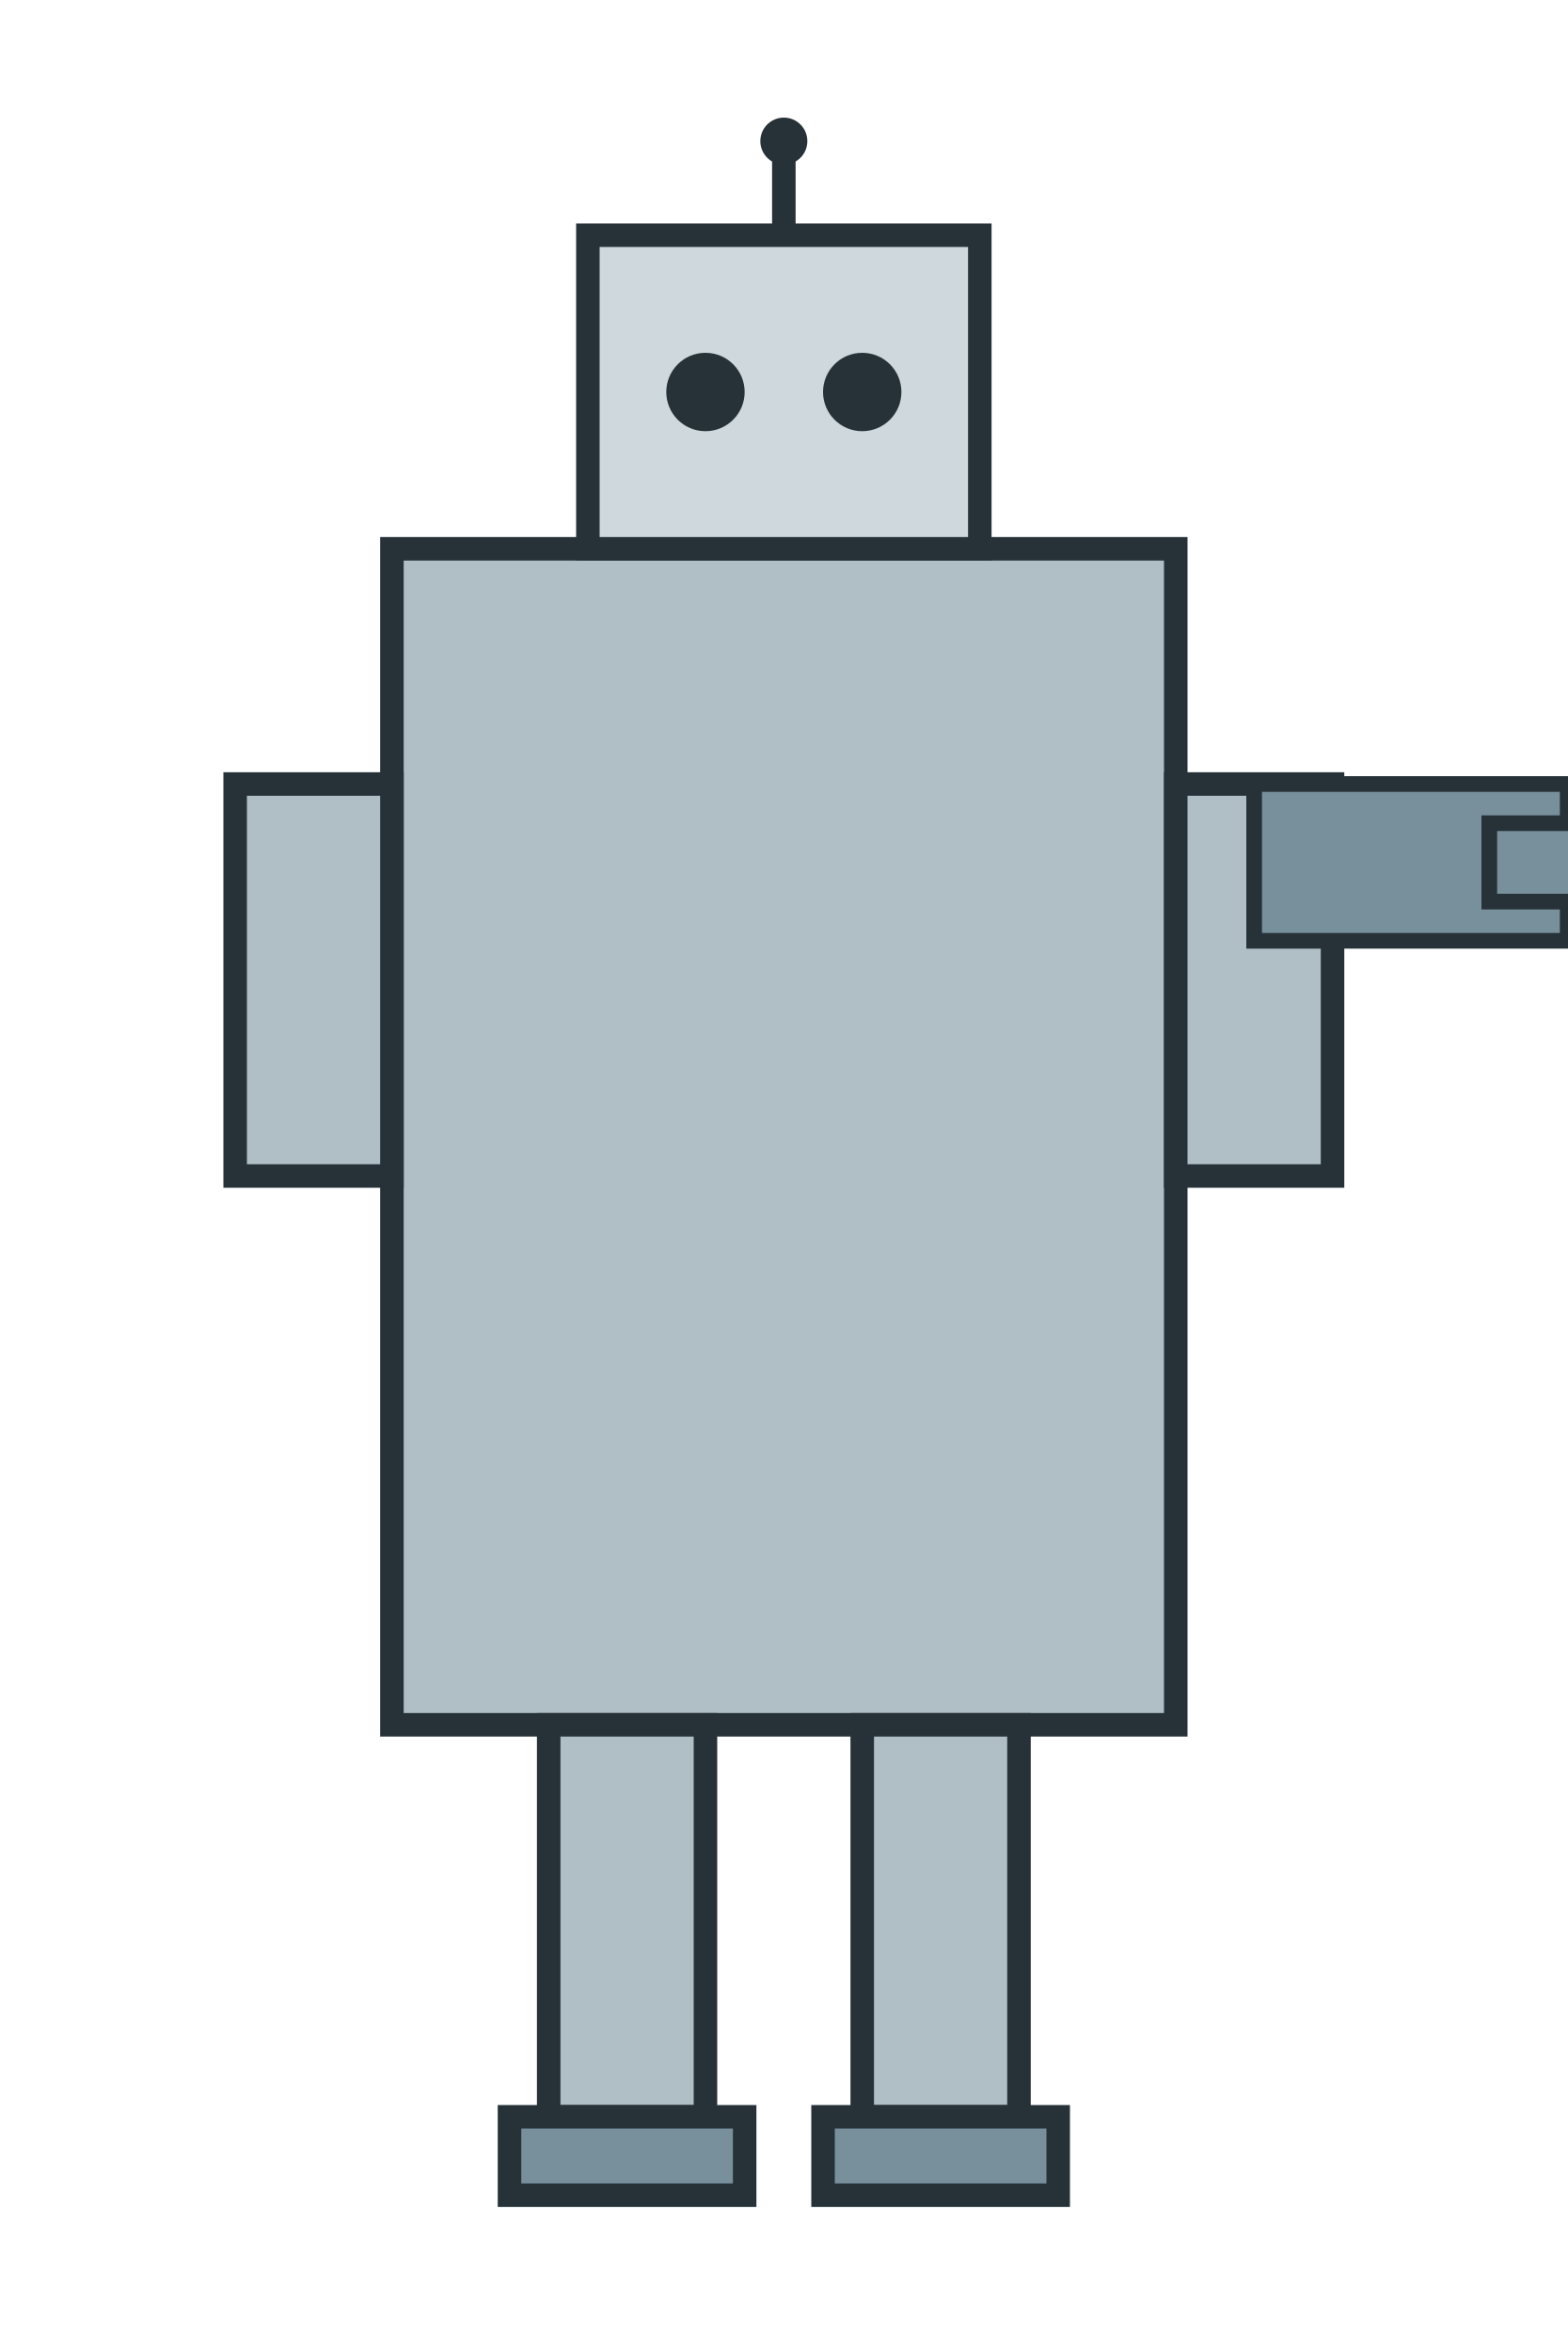
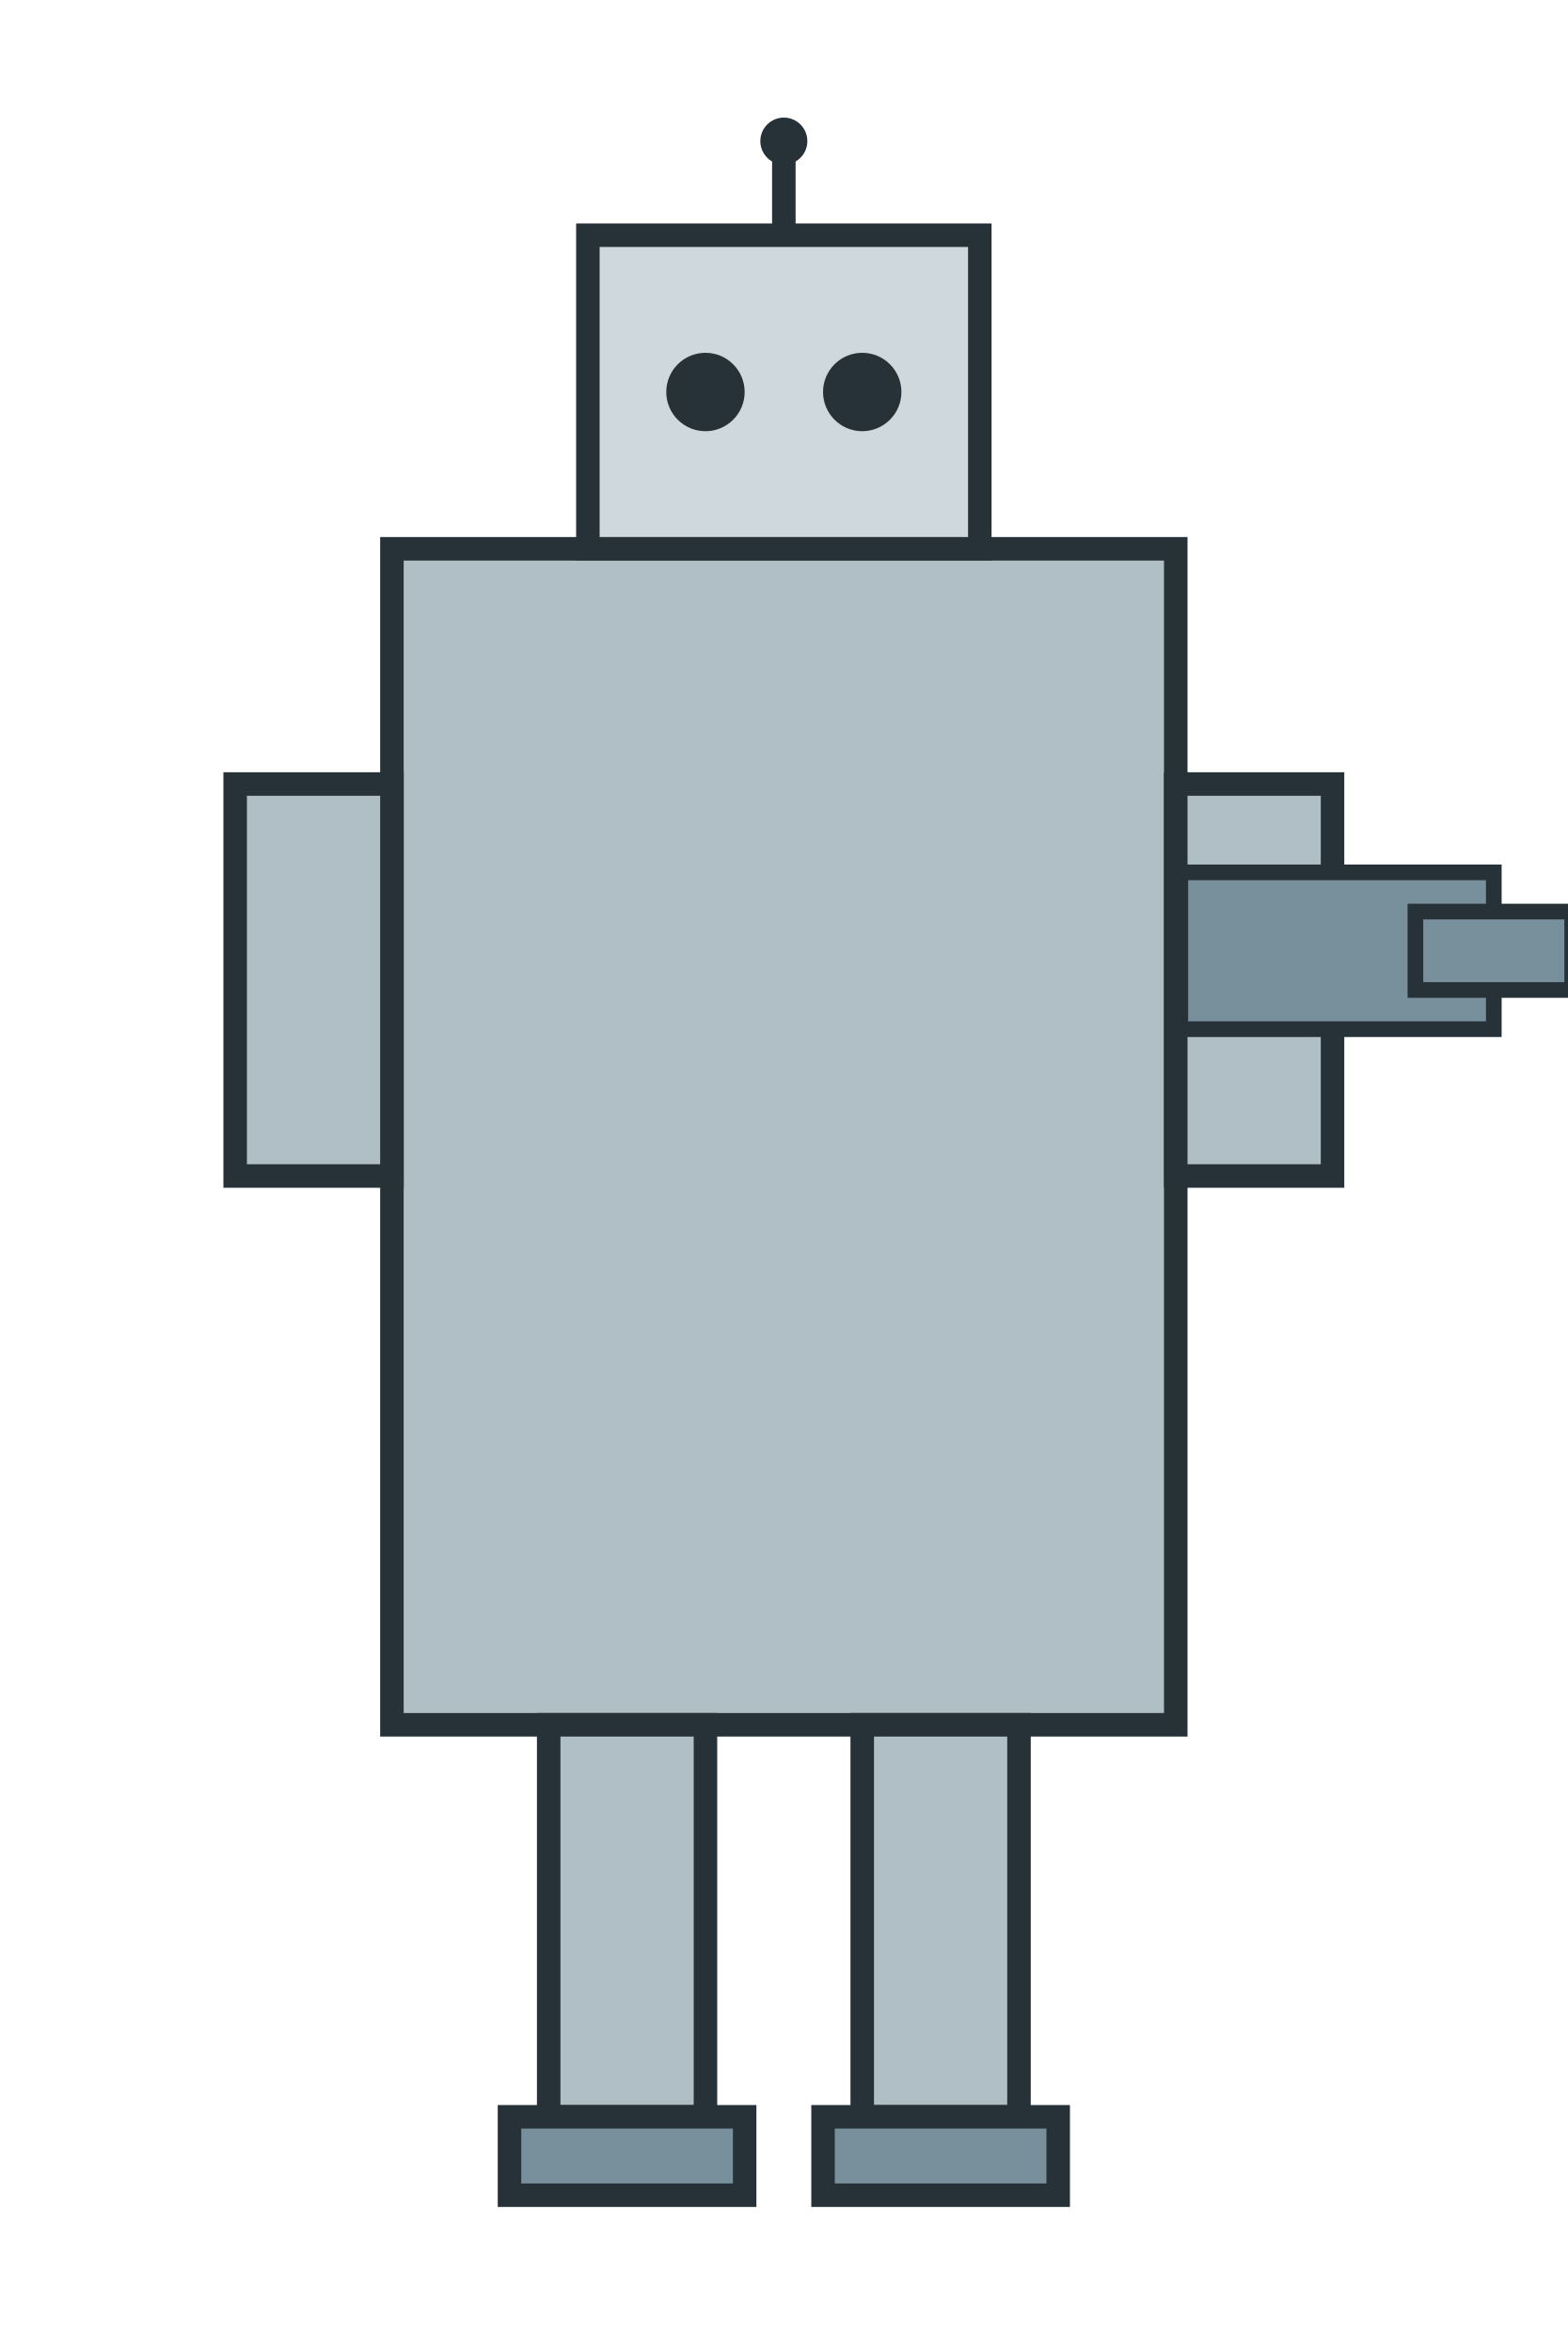
- <svg xmlns="http://www.w3.org/2000/svg" viewBox="0 0 200 300" width="200" height="300">
-   <rect x="50" y="70" width="100" height="150" fill="#B0BEC5" stroke="#263238" stroke-width="3" />
-   <rect x="75" y="30" width="50" height="40" fill="#CFD8DC" stroke="#263238" stroke-width="3" />
-   <circle cx="90" cy="50" r="5" fill="#263238" />
-   <circle cx="110" cy="50" r="5" fill="#263238" />
-   <line x1="100" y1="20" x2="100" y2="30" stroke="#263238" stroke-width="3" />
-   <circle cx="100" cy="18" r="3" fill="#263238" />
-   <rect x="30" y="100" width="20" height="50" fill="#B0BEC5" stroke="#263238" stroke-width="3" />
-   <rect x="150" y="100" width="20" height="50" fill="#B0BEC5" stroke="#263238" stroke-width="3" />
-   <rect x="160" y="100" width="40" height="20" fill="#78909C" stroke="#263238" stroke-width="2" />
-   <rect x="190" y="105" width="20" height="10" fill="#78909C" stroke="#263238" stroke-width="2" />
-   <rect x="70" y="220" width="20" height="50" fill="#B0BEC5" stroke="#263238" stroke-width="3" />
-   <rect x="110" y="220" width="20" height="50" fill="#B0BEC5" stroke="#263238" stroke-width="3" />
-   <rect x="65" y="270" width="30" height="10" fill="#78909C" stroke="#263238" stroke-width="3" />
-   <rect x="105" y="270" width="30" height="10" fill="#78909C" stroke="#263238" stroke-width="3" />
+ <svg xmlns="http://www.w3.org/2000/svg" viewBox="0 0 200 300" width="200" height="300" version="1.1" id="svg30">
+   <defs id="defs34" />
+   <rect x="50" y="70" width="100" height="150" fill="#B0BEC5" stroke="#263238" stroke-width="3" id="rect2" />
+   <rect x="75" y="30" width="50" height="40" fill="#CFD8DC" stroke="#263238" stroke-width="3" id="rect4" />
+   <circle cx="90" cy="50" r="5" fill="#263238" id="circle6" />
+   <circle cx="110" cy="50" r="5" fill="#263238" id="circle8" />
+   <line x1="100" y1="20" x2="100" y2="30" stroke="#263238" stroke-width="3" id="line10" />
+   <circle cx="100" cy="18" r="3" fill="#263238" id="circle12" />
+   <rect x="30" y="100" width="20" height="50" fill="#B0BEC5" stroke="#263238" stroke-width="3" id="rect14" />
+   <rect x="150" y="100" width="20" height="50" fill="#B0BEC5" stroke="#263238" stroke-width="3" id="rect16" />
+   <rect x="150.574" y="111.272" width="40" height="20" fill="#78909c" stroke="#263238" stroke-width="2" id="rect18" />
+   <rect x="180.574" y="116.272" width="20" height="10" fill="#78909c" stroke="#263238" stroke-width="2" id="rect20" />
+   <rect x="70" y="220" width="20" height="50" fill="#B0BEC5" stroke="#263238" stroke-width="3" id="rect22" />
+   <rect x="110" y="220" width="20" height="50" fill="#B0BEC5" stroke="#263238" stroke-width="3" id="rect24" />
+   <rect x="65" y="270" width="30" height="10" fill="#78909C" stroke="#263238" stroke-width="3" id="rect26" />
+   <rect x="105" y="270" width="30" height="10" fill="#78909C" stroke="#263238" stroke-width="3" id="rect28" />
</svg>
